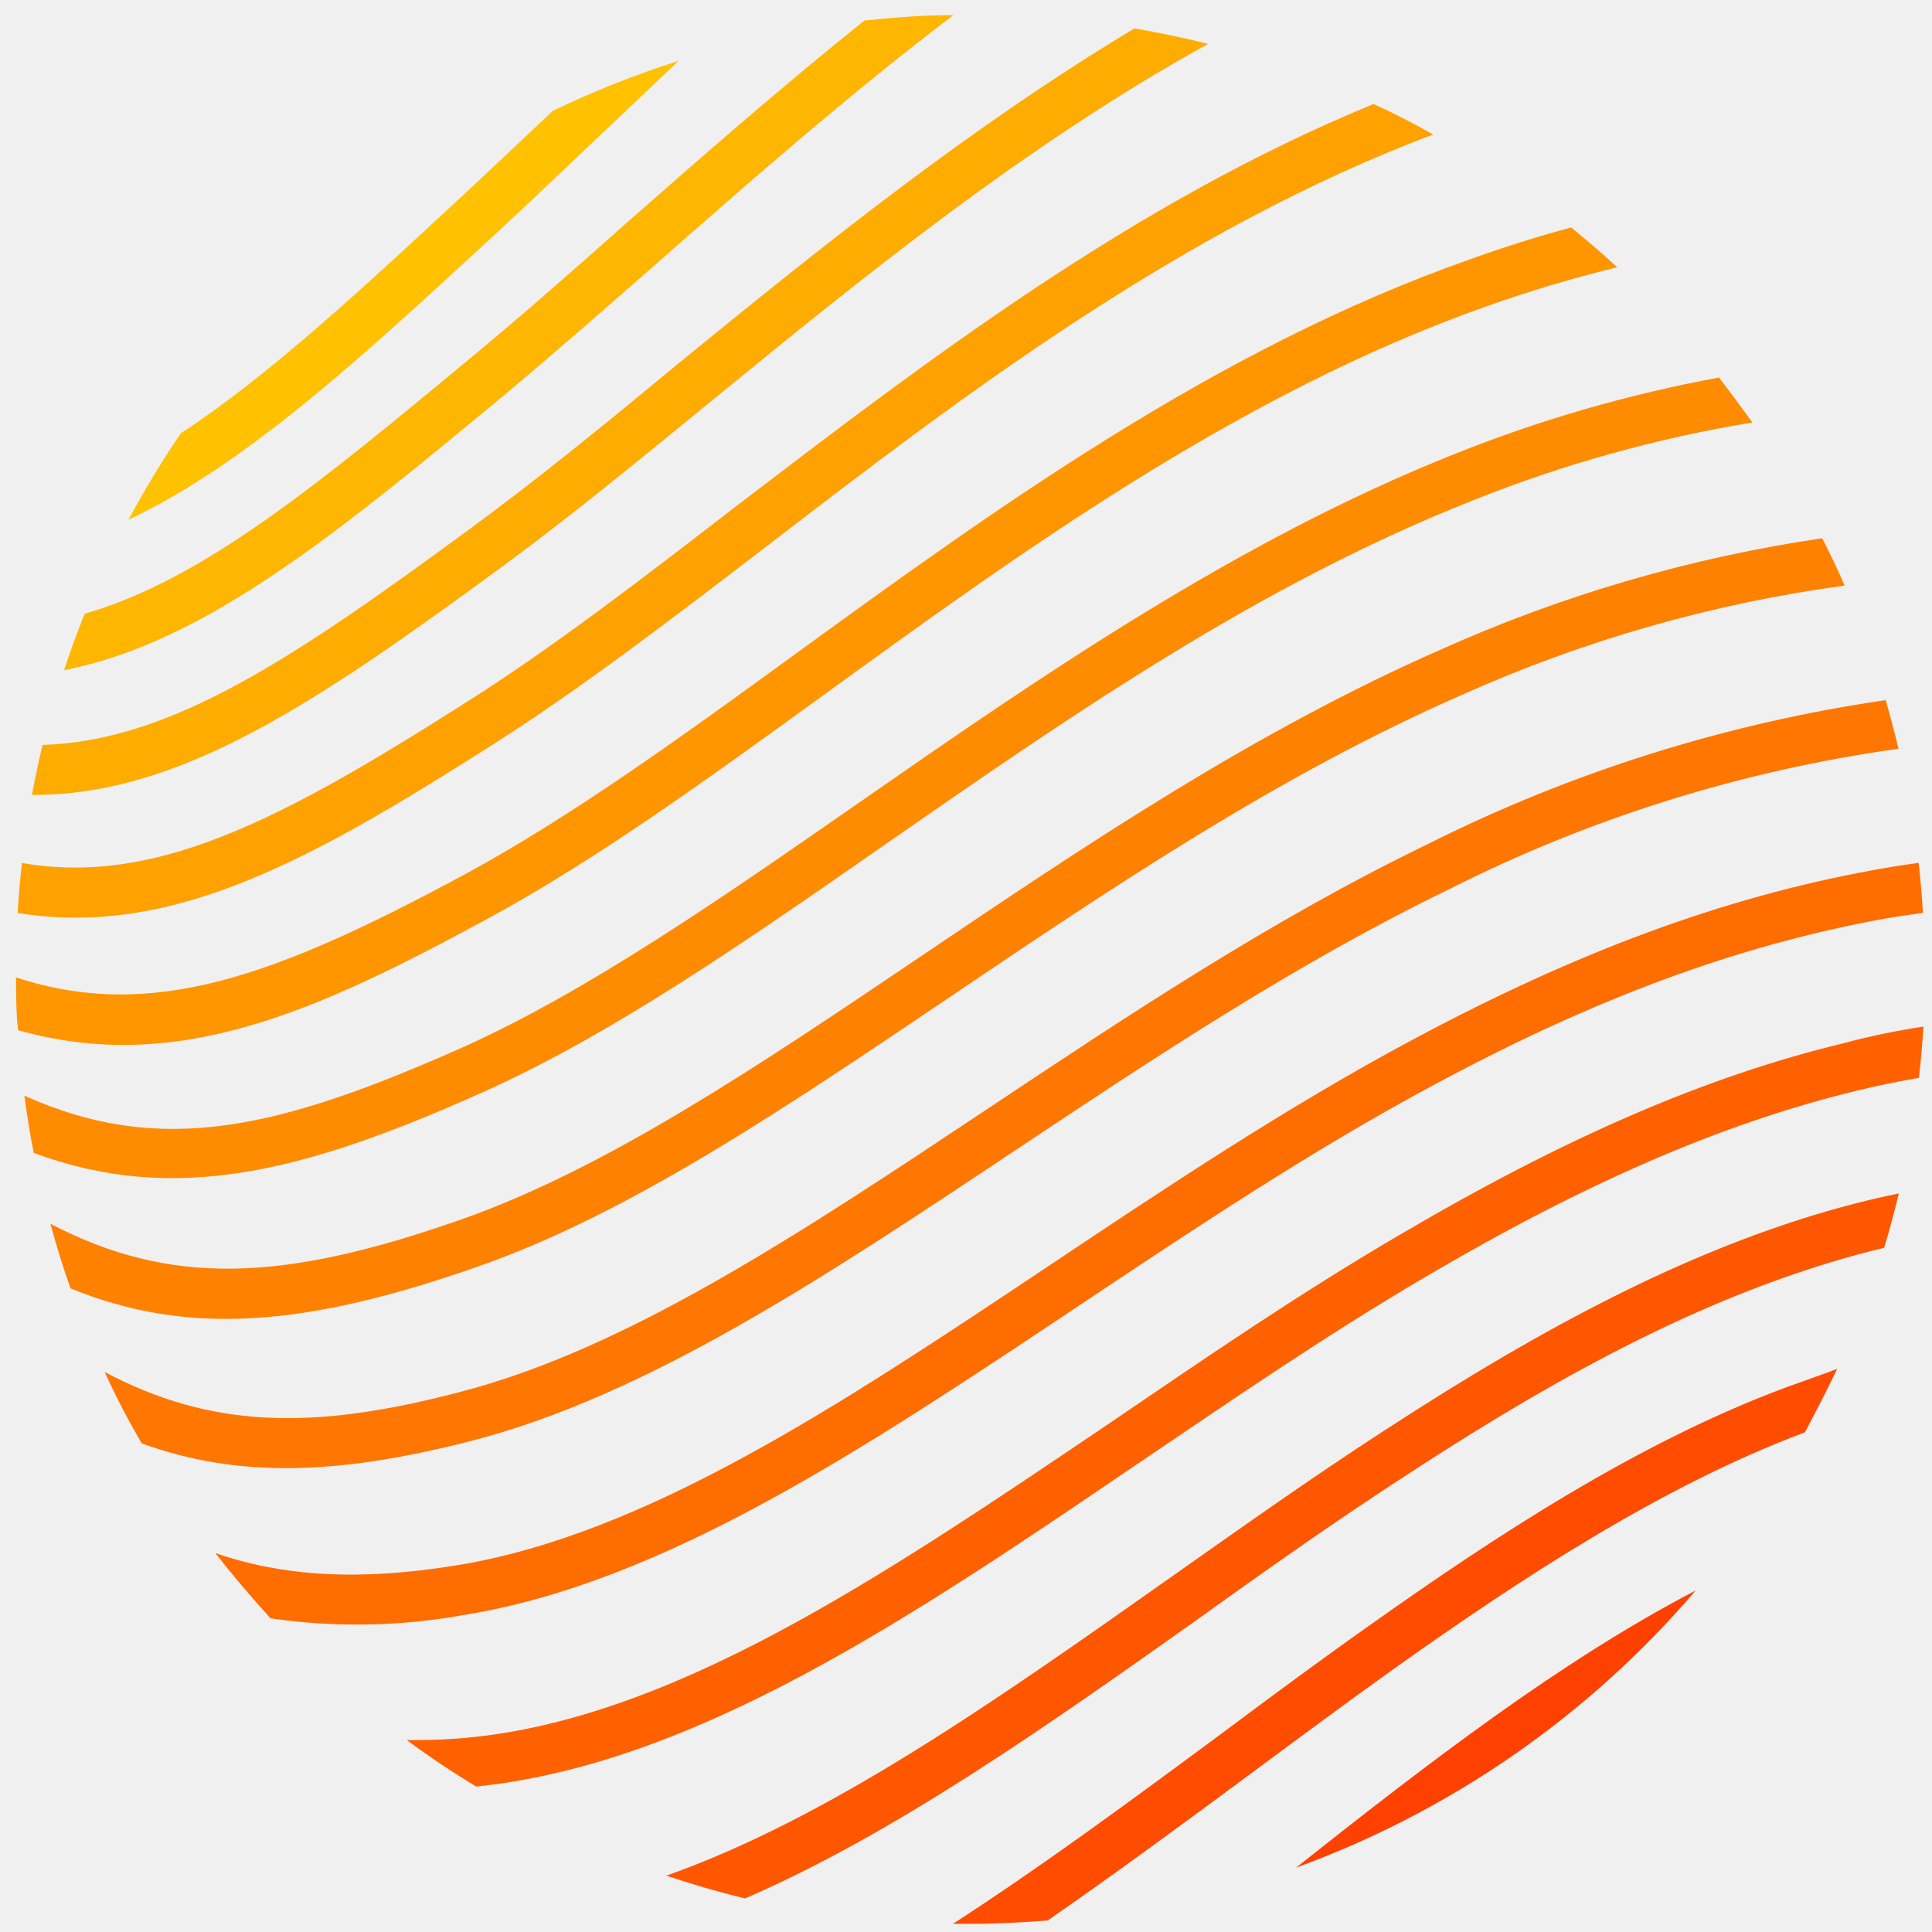
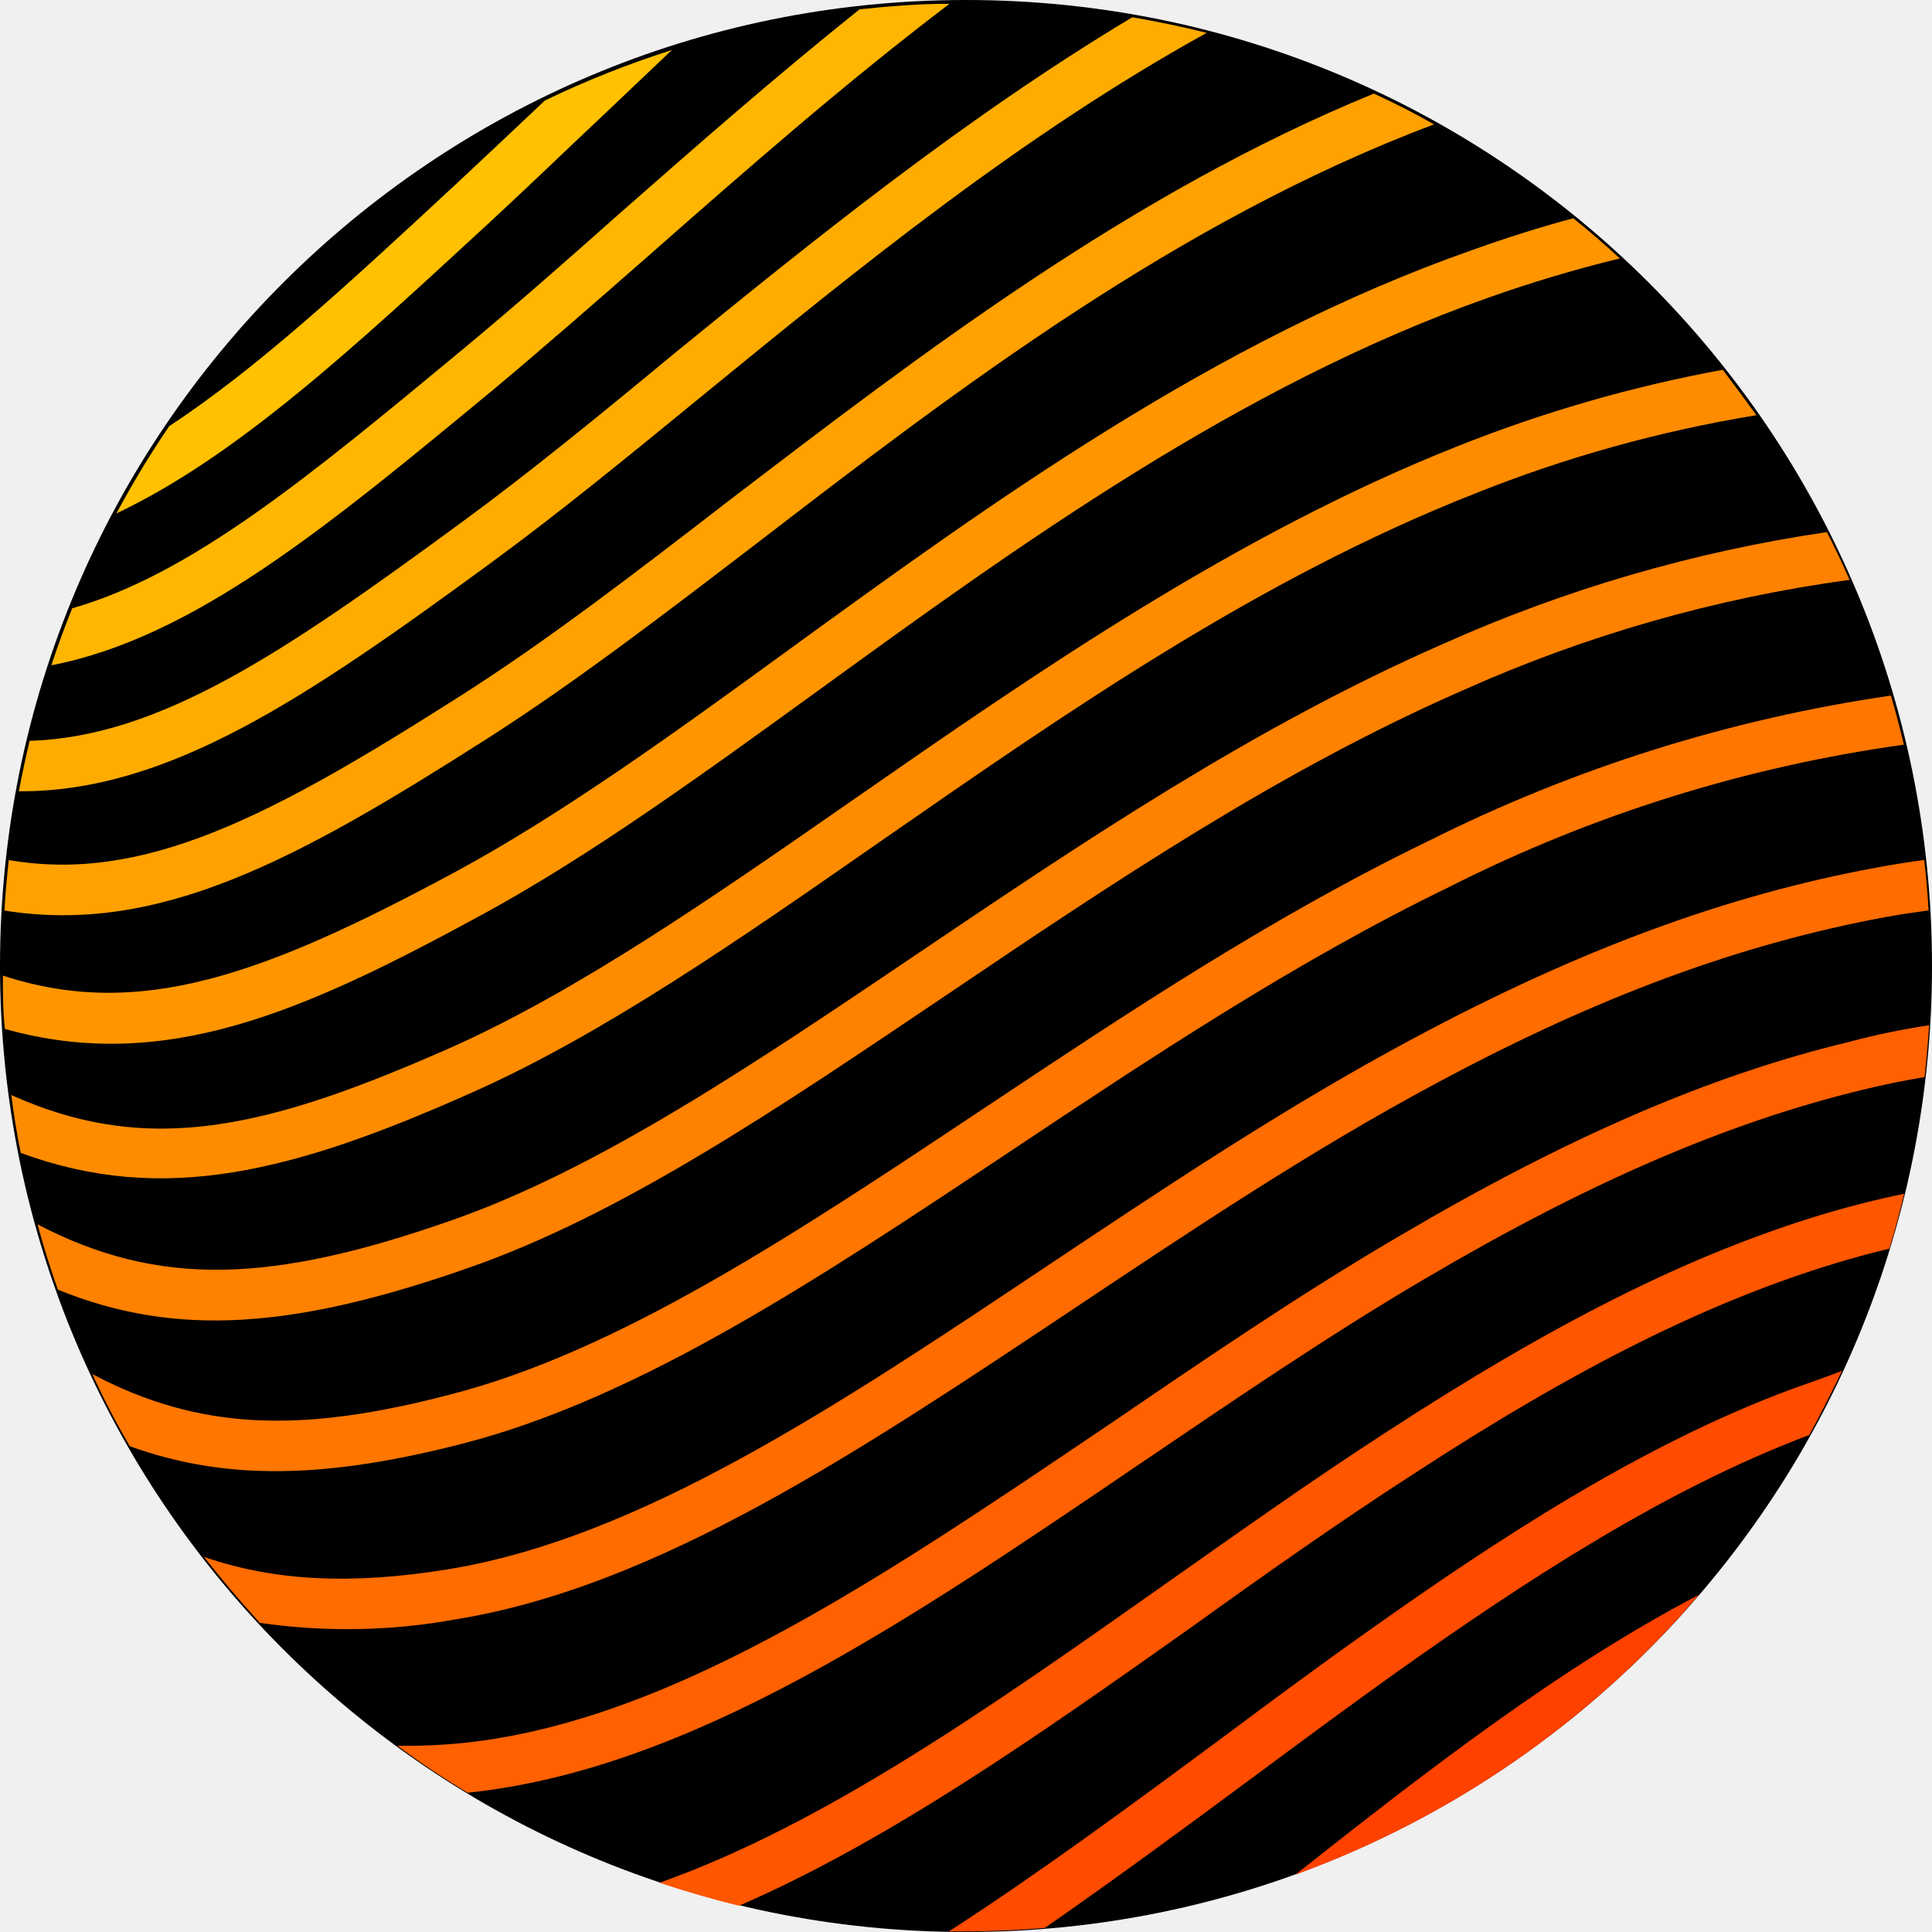
<svg xmlns="http://www.w3.org/2000/svg" width="256" height="256" viewBox="0 0 256 256" fill="none">
  <g clip-path="url(#clip0_741_46)">
-     <path d="M65.989 30.69L67.313 29.454C71.726 25.371 76.139 21.09 80.795 16.72L89.908 8.069C84.204 9.877 78.637 12.089 73.249 14.69C69.718 18.044 66.21 21.31 62.79 24.532L61.466 25.768C47.653 38.59 35.539 49.824 23.955 57.415C21.445 61.108 19.132 64.932 17.026 68.869C32.891 61.366 48.337 46.955 65.989 30.69Z" fill="#FFC100" />
-     <path d="M62.459 47.352C42.6 63.793 26.956 76.836 11.223 81.316C10.238 83.773 9.326 86.267 8.487 88.798C27.265 85.156 44.961 70.414 66.695 52.45C73.315 46.911 80.155 40.93 87.348 34.618C99.594 23.848 112.503 12.505 126.338 2C122.388 2 118.46 2.309 114.533 2.728C103.5 11.556 92.953 20.803 82.891 29.653C75.83 35.942 69.078 41.857 62.459 47.352Z" fill="#FFB600" />
-     <path d="M62.106 70.194C39.268 86.944 22.785 98.199 5.641 98.707C5.111 100.914 4.64 103.121 4.229 105.328C23.778 105.438 41.938 93.101 66.011 75.468C75.08 68.847 84.392 61.212 94.233 53.156C114.091 36.935 135.693 19.302 160.075 5.818C156.876 5.001 153.61 4.339 150.323 3.766C128.257 17.007 108.399 33.073 90.04 48.036C80.287 56.114 71.042 63.661 62.106 70.194Z" fill="#FFAC00" />
-     <path d="M61.775 93.057C37.017 108.814 20.513 117.377 2.905 114.353C2.655 116.546 2.463 118.753 2.331 120.974C22.697 124.263 41.033 114.111 65.327 98.64C76.956 91.247 88.937 82.066 101.647 72.334C127.463 52.472 156.457 30.403 189.908 17.823C187.333 16.352 184.7 15.006 182.008 13.785C149.969 26.916 122.432 48.08 97.564 67.059C85.054 76.726 73.16 85.862 61.775 93.057Z" fill="#FFA100" />
-     <path d="M64.621 121.725C78.942 113.979 93.769 103.231 109.48 91.843C135.164 73.217 164.268 52.119 197.057 40.555C202.71 38.55 208.462 36.833 214.29 35.413C212.318 33.588 210.281 31.83 208.178 30.138C203.765 31.33 199.351 32.72 194.938 34.309C161.157 46.138 131.633 67.612 105.596 86.503C90.151 97.758 75.411 108.395 61.466 115.921C36.223 129.537 19.983 135.342 2.132 129.515C2.132 131.855 2.132 134.194 2.397 136.511C23.381 142.404 41.717 134.172 64.621 121.725Z" fill="#FF9600" />
-     <path d="M63.783 144.809C80.972 137.151 98.734 124.815 117.556 111.706C141.827 94.867 166.827 77.476 195.269 66.265C207.17 61.501 219.556 58.053 232.207 55.981C230.736 53.951 229.265 51.965 227.794 50.023C215.846 52.221 204.145 55.6 192.864 60.108C163.782 71.65 137.282 90.056 113.871 106.321C95.336 119.209 77.816 131.369 61.201 138.828C37.084 149.51 21.462 153.372 3.236 145.184C3.567 147.744 3.964 150.282 4.471 152.776C23.227 159.684 40.327 155.292 63.783 144.809Z" fill="#FF8C00" />
-     <path d="M63.121 167.893C83.31 160.897 104.052 146.817 126.007 132.009C147.366 117.598 169.431 102.701 193.681 92.086C209.817 84.849 226.908 79.966 244.431 77.587C243.504 75.468 242.511 73.379 241.452 71.319C224.051 73.881 207.085 78.827 191.033 86.017C166.232 96.897 143.902 111.948 122.322 126.514C100.742 141.079 80.398 154.85 60.936 161.648C37.503 169.857 22.631 170.475 6.678 162.155C7.472 165.098 8.362 167.952 9.348 170.718C24.926 177.074 40.548 175.794 63.121 167.893Z" fill="#FF8100" />
-     <path d="M62.326 190.955C85.671 184.975 109.347 169.195 134.391 152.511C152.75 140.285 171.726 127.661 191.982 117.841C210.68 108.394 230.809 102.1 251.558 99.214C251.043 97.051 250.477 94.903 249.859 92.77C228.718 95.847 208.208 102.3 189.113 111.882C168.46 121.879 149.285 134.657 130.751 146.994C106.148 163.369 82.935 178.839 60.694 184.511C41.276 189.587 27.883 189.212 13.871 181.797C15.342 185.034 16.982 188.189 18.792 191.264C31.59 195.899 44.829 195.435 62.326 190.955Z" fill="#FF7600" />
-     <path d="M142.688 173.19C158.001 162.972 173.844 152.379 190.327 143.573C211.487 132.208 230.199 125.344 249.131 121.835C251.05 121.482 252.926 121.217 254.801 120.952C254.669 118.731 254.478 116.524 254.228 114.332C252.154 114.618 250.057 114.949 247.917 115.347C228.301 118.966 208.972 126.094 187.216 137.747C170.446 146.707 154.471 157.388 139.025 167.695C111.554 186.034 85.605 203.358 60.473 207.419C47.697 209.493 37.613 208.92 28.522 205.786C30.832 208.728 33.274 211.612 35.848 214.437C44.392 215.678 53.082 215.522 61.576 213.973C88.054 209.67 114.533 191.949 142.688 173.19Z" fill="#FF6C00" />
-     <path d="M188.65 169.328C210.031 156.726 228.213 148.87 245.843 144.566C248.711 143.86 251.514 143.286 254.272 142.823C254.522 140.572 254.721 138.306 254.868 136.025C251.403 136.555 247.873 137.261 244.276 138.232C225.984 142.646 207.251 150.79 185.296 163.722C172.057 171.468 159.347 180.186 146.969 188.616C116.739 209.03 88.275 228.429 60.252 230.393C58.046 230.547 55.839 230.591 53.897 230.569C56.876 232.776 59.921 234.807 63.099 236.727C92.092 233.725 120.579 214.459 150.676 194.001C163.076 185.615 175.698 176.941 188.65 169.328Z" fill="#FF6100" />
-     <path d="M186.973 195.06C208.884 180.759 226.006 172.307 242.511 167.275C244.938 166.54 247.321 165.892 249.66 165.333C250.388 162.972 251.006 160.566 251.602 158.139C247.998 158.874 244.32 159.809 240.569 160.941C223.469 166.15 205.817 174.955 183.376 189.587C173.601 195.921 163.893 202.829 154.493 209.449C131.744 225.494 109.855 240.898 88.297 248.534C91.71 249.681 95.181 250.689 98.712 251.557C118.394 243.016 138.054 229.179 158.288 214.856C167.644 208.125 177.308 201.306 186.973 195.06Z" fill="#FF5600" />
-     <path d="M236.862 183.761C217.004 191.088 197.719 203.844 181.479 215.364C174.859 220.042 168.239 224.942 161.885 229.687C149.815 238.625 137.988 247.342 126.271 254.912H128.61C132.053 254.912 135.451 254.735 138.827 254.47C147.653 248.357 156.721 241.692 165.834 234.939C172.211 230.216 178.809 225.317 185.318 220.682C201.205 209.427 220.027 196.958 239.157 189.786C240.628 187.049 242.055 184.246 243.438 181.377C241.253 182.216 239.069 182.966 236.862 183.761Z" fill="#FF4C00" />
-     <path d="M224.682 210.751C206.721 220.109 189.069 233.747 171.726 247.474C192.247 240.003 210.49 227.353 224.682 210.751Z" fill="#FF4100" />
+     <path d="M256 128C256 198.692 198.692 256 128 256C57.307 256 0 198.692 0 128C0 57.307 57.307 0 128 0C198.692 0 256 57.307 256 128Z" fill="black" />
+     <mask id="mask0_741_46" style="mask-type:luminance" maskUnits="userSpaceOnUse" x="0" y="0" width="256" height="256">
+       <path d="M255.75 0.5H0.25V256H255.75V0.5Z" fill="white" />
+     </mask>
+     <g mask="url(#mask0_741_46)">
+       <path d="M64.871 29.473L66.209 28.225C70.665 24.102 75.122 19.778 79.824 15.365L89.026 6.629C83.267 8.455 77.644 10.689 72.203 13.315C68.637 16.703 65.094 20.001 61.64 23.255L60.303 24.503C46.354 37.452 34.121 48.796 22.422 56.463C19.887 60.193 17.552 64.053 15.425 68.03C31.447 60.452 47.045 45.899 64.871 29.473Z" fill="#FFC100" />
+       <path d="M61.306 46.3C41.251 62.904 25.452 76.076 9.564 80.6C8.569 83.081 7.648 85.6 6.801 88.155C25.764 84.478 43.636 69.59 65.585 51.448C72.269 45.854 79.177 39.815 86.442 33.44C98.809 22.564 111.845 11.109 125.817 0.5C121.828 0.5 117.861 0.812 113.895 1.235C102.753 10.15 92.102 19.489 81.941 28.426C74.81 34.778 67.991 40.751 61.306 46.3Z" fill="#FFB600" />
+       <path d="M60.95 69.368C37.886 86.284 21.241 97.65 3.927 98.162C3.392 100.392 2.917 102.62 2.501 104.849C22.244 104.96 40.583 92.502 64.894 74.694C74.052 68.008 83.456 60.297 93.394 52.162C113.449 35.781 135.264 17.973 159.887 4.356C156.656 3.531 153.358 2.863 150.039 2.283C127.755 15.655 107.7 31.881 89.16 46.991C79.311 55.148 69.974 62.77 60.95 69.368Z" fill="#FFAC00" />
+       <path d="M60.615 92.457C35.614 108.37 18.946 117.017 1.164 113.963C0.911 116.178 0.718 118.407 0.584 120.65C21.152 123.971 39.669 113.719 64.203 98.096C75.946 90.629 88.046 81.358 100.882 71.529C126.953 51.471 156.233 29.184 190.015 16.48C187.414 14.994 184.755 13.634 182.037 12.401C149.681 25.662 121.872 47.036 96.759 66.203C84.124 75.964 72.114 85.191 60.615 92.457Z" fill="#FFA100" />
+       <path d="M63.49 121.408C77.952 113.586 92.926 102.731 108.792 91.231C134.73 72.421 164.121 51.114 197.234 39.436C202.943 37.411 208.752 35.678 214.638 34.243C212.646 32.401 210.589 30.625 208.465 28.916C204.009 30.12 199.551 31.524 195.094 33.129C160.98 45.075 131.164 66.76 104.87 85.838C89.272 97.204 74.386 107.946 60.303 115.547C34.811 129.297 18.411 135.16 0.384 129.275C0.384 131.638 0.384 134 0.651 136.34C21.842 142.291 40.36 133.978 63.49 121.408Z" fill="#FF9600" />
+       <path d="M62.643 144.72C80.002 136.986 97.94 124.528 116.948 111.29C141.459 94.284 166.706 76.722 195.429 65.4C207.447 60.589 219.956 57.106 232.732 55.014C231.246 52.964 229.761 50.958 228.275 48.997C216.209 51.217 204.392 54.629 193 59.182C163.631 70.838 136.869 89.426 113.226 105.852C94.508 118.867 76.815 131.147 60.036 138.68C35.68 149.467 19.904 153.368 1.498 145.099C1.832 147.684 2.233 150.247 2.746 152.766C21.686 159.742 38.956 155.307 62.643 144.72Z" fill="#FF8C00" />
+       <path d="M61.975 168.032C82.364 160.967 103.31 146.748 125.482 131.794C147.052 117.24 169.335 102.196 193.825 91.476C210.121 84.168 227.38 79.237 245.077 76.833C244.14 74.694 243.138 72.584 242.068 70.504C224.495 73.091 207.362 78.086 191.151 85.347C166.105 96.335 143.554 111.534 121.761 126.244C99.968 140.953 79.422 154.86 59.769 161.725C36.104 170.016 21.085 170.64 4.974 162.237C5.776 165.21 6.675 168.092 7.67 170.885C23.402 177.304 39.179 176.011 61.975 168.032Z" fill="#FF8100" />
+       <path d="M61.172 191.322C84.748 185.283 108.658 169.347 133.949 152.498C152.49 140.152 171.653 127.403 192.109 117.486C210.992 107.945 231.32 101.589 252.274 98.675C251.754 96.491 251.182 94.322 250.558 92.167C229.208 95.275 208.496 101.791 189.212 111.468C168.355 121.564 148.99 134.468 130.273 146.927C105.427 163.464 81.985 179.086 59.523 184.815C39.914 189.941 26.388 189.562 12.238 182.074C13.724 185.343 15.38 188.529 17.207 191.634C30.132 196.315 43.502 195.846 61.172 191.322Z" fill="#FF7600" />
+       <path d="M142.328 173.382C157.792 163.063 173.792 152.365 190.438 143.472C211.807 131.995 230.704 125.063 249.823 121.519C251.761 121.163 253.655 120.895 255.549 120.628C255.416 118.385 255.223 116.156 254.97 113.942C252.876 114.231 250.758 114.565 248.597 114.967C228.787 118.622 209.267 125.82 187.296 137.589C170.36 146.637 154.228 157.424 138.629 167.832C110.887 186.353 84.681 203.848 59.301 207.949C46.399 210.043 36.215 209.465 27.035 206.3C29.367 209.271 31.833 212.183 34.432 215.036C43.061 216.29 51.837 216.132 60.415 214.568C87.155 210.222 113.895 192.326 142.328 173.382Z" fill="#FF6C00" />
+       <path d="M188.744 169.481C210.337 156.755 228.698 148.821 246.503 144.475C249.399 143.762 252.23 143.182 255.015 142.715C255.267 140.441 255.468 138.153 255.617 135.849C252.117 136.385 248.553 137.098 244.92 138.078C226.447 142.536 207.529 150.76 185.357 163.82C171.987 171.643 159.152 180.447 146.651 188.96C116.123 209.576 87.378 229.166 59.078 231.15C56.849 231.305 54.621 231.35 52.66 231.328C55.669 233.556 58.743 235.607 61.952 237.546C91.233 234.515 120.001 215.058 150.395 194.398C162.918 185.929 175.664 177.17 188.744 169.481Z" fill="#FF6100" />
+       <path d="M187.051 195.468C209.178 181.025 226.47 172.49 243.138 167.408C245.589 166.666 247.995 166.011 250.357 165.447C251.092 163.063 251.717 160.633 252.318 158.182C248.679 158.924 244.964 159.868 241.176 161.012C223.907 166.272 206.081 175.164 183.418 189.941C173.547 196.337 163.743 203.313 154.25 209.999C131.276 226.202 109.171 241.759 87.4 249.47C90.846 250.628 94.352 251.646 97.918 252.523C117.794 243.898 137.648 229.924 158.082 215.459C167.531 208.662 177.29 201.775 187.051 195.468Z" fill="#FF5600" />
+       <path d="M237.433 184.057C217.379 191.456 197.903 204.338 181.502 215.972C174.817 220.696 168.132 225.645 161.715 230.437C149.526 239.463 137.582 248.266 125.749 255.911H128.111C131.588 255.911 135.02 255.732 138.429 255.465C147.342 249.291 156.5 242.56 165.703 235.741C172.143 230.971 178.806 226.024 185.379 221.343C201.423 209.977 220.431 197.384 239.75 190.142C241.236 187.377 242.677 184.547 244.074 181.649C241.867 182.497 239.662 183.254 237.433 184.057Z" fill="#FF4C00" />
+       <path d="M225.132 211.314C206.994 220.764 189.168 234.537 171.653 248.4C192.377 240.855 210.8 228.08 225.132 211.314Z" fill="#FF4100" />
+     </g>
  </g>
  <defs>
    <clipPath id="clip0_741_46">
-       <rect width="253" height="253" fill="white" transform="translate(2 2)" />
+       <rect width="256" height="256" fill="white" />
    </clipPath>
  </defs>
</svg>
